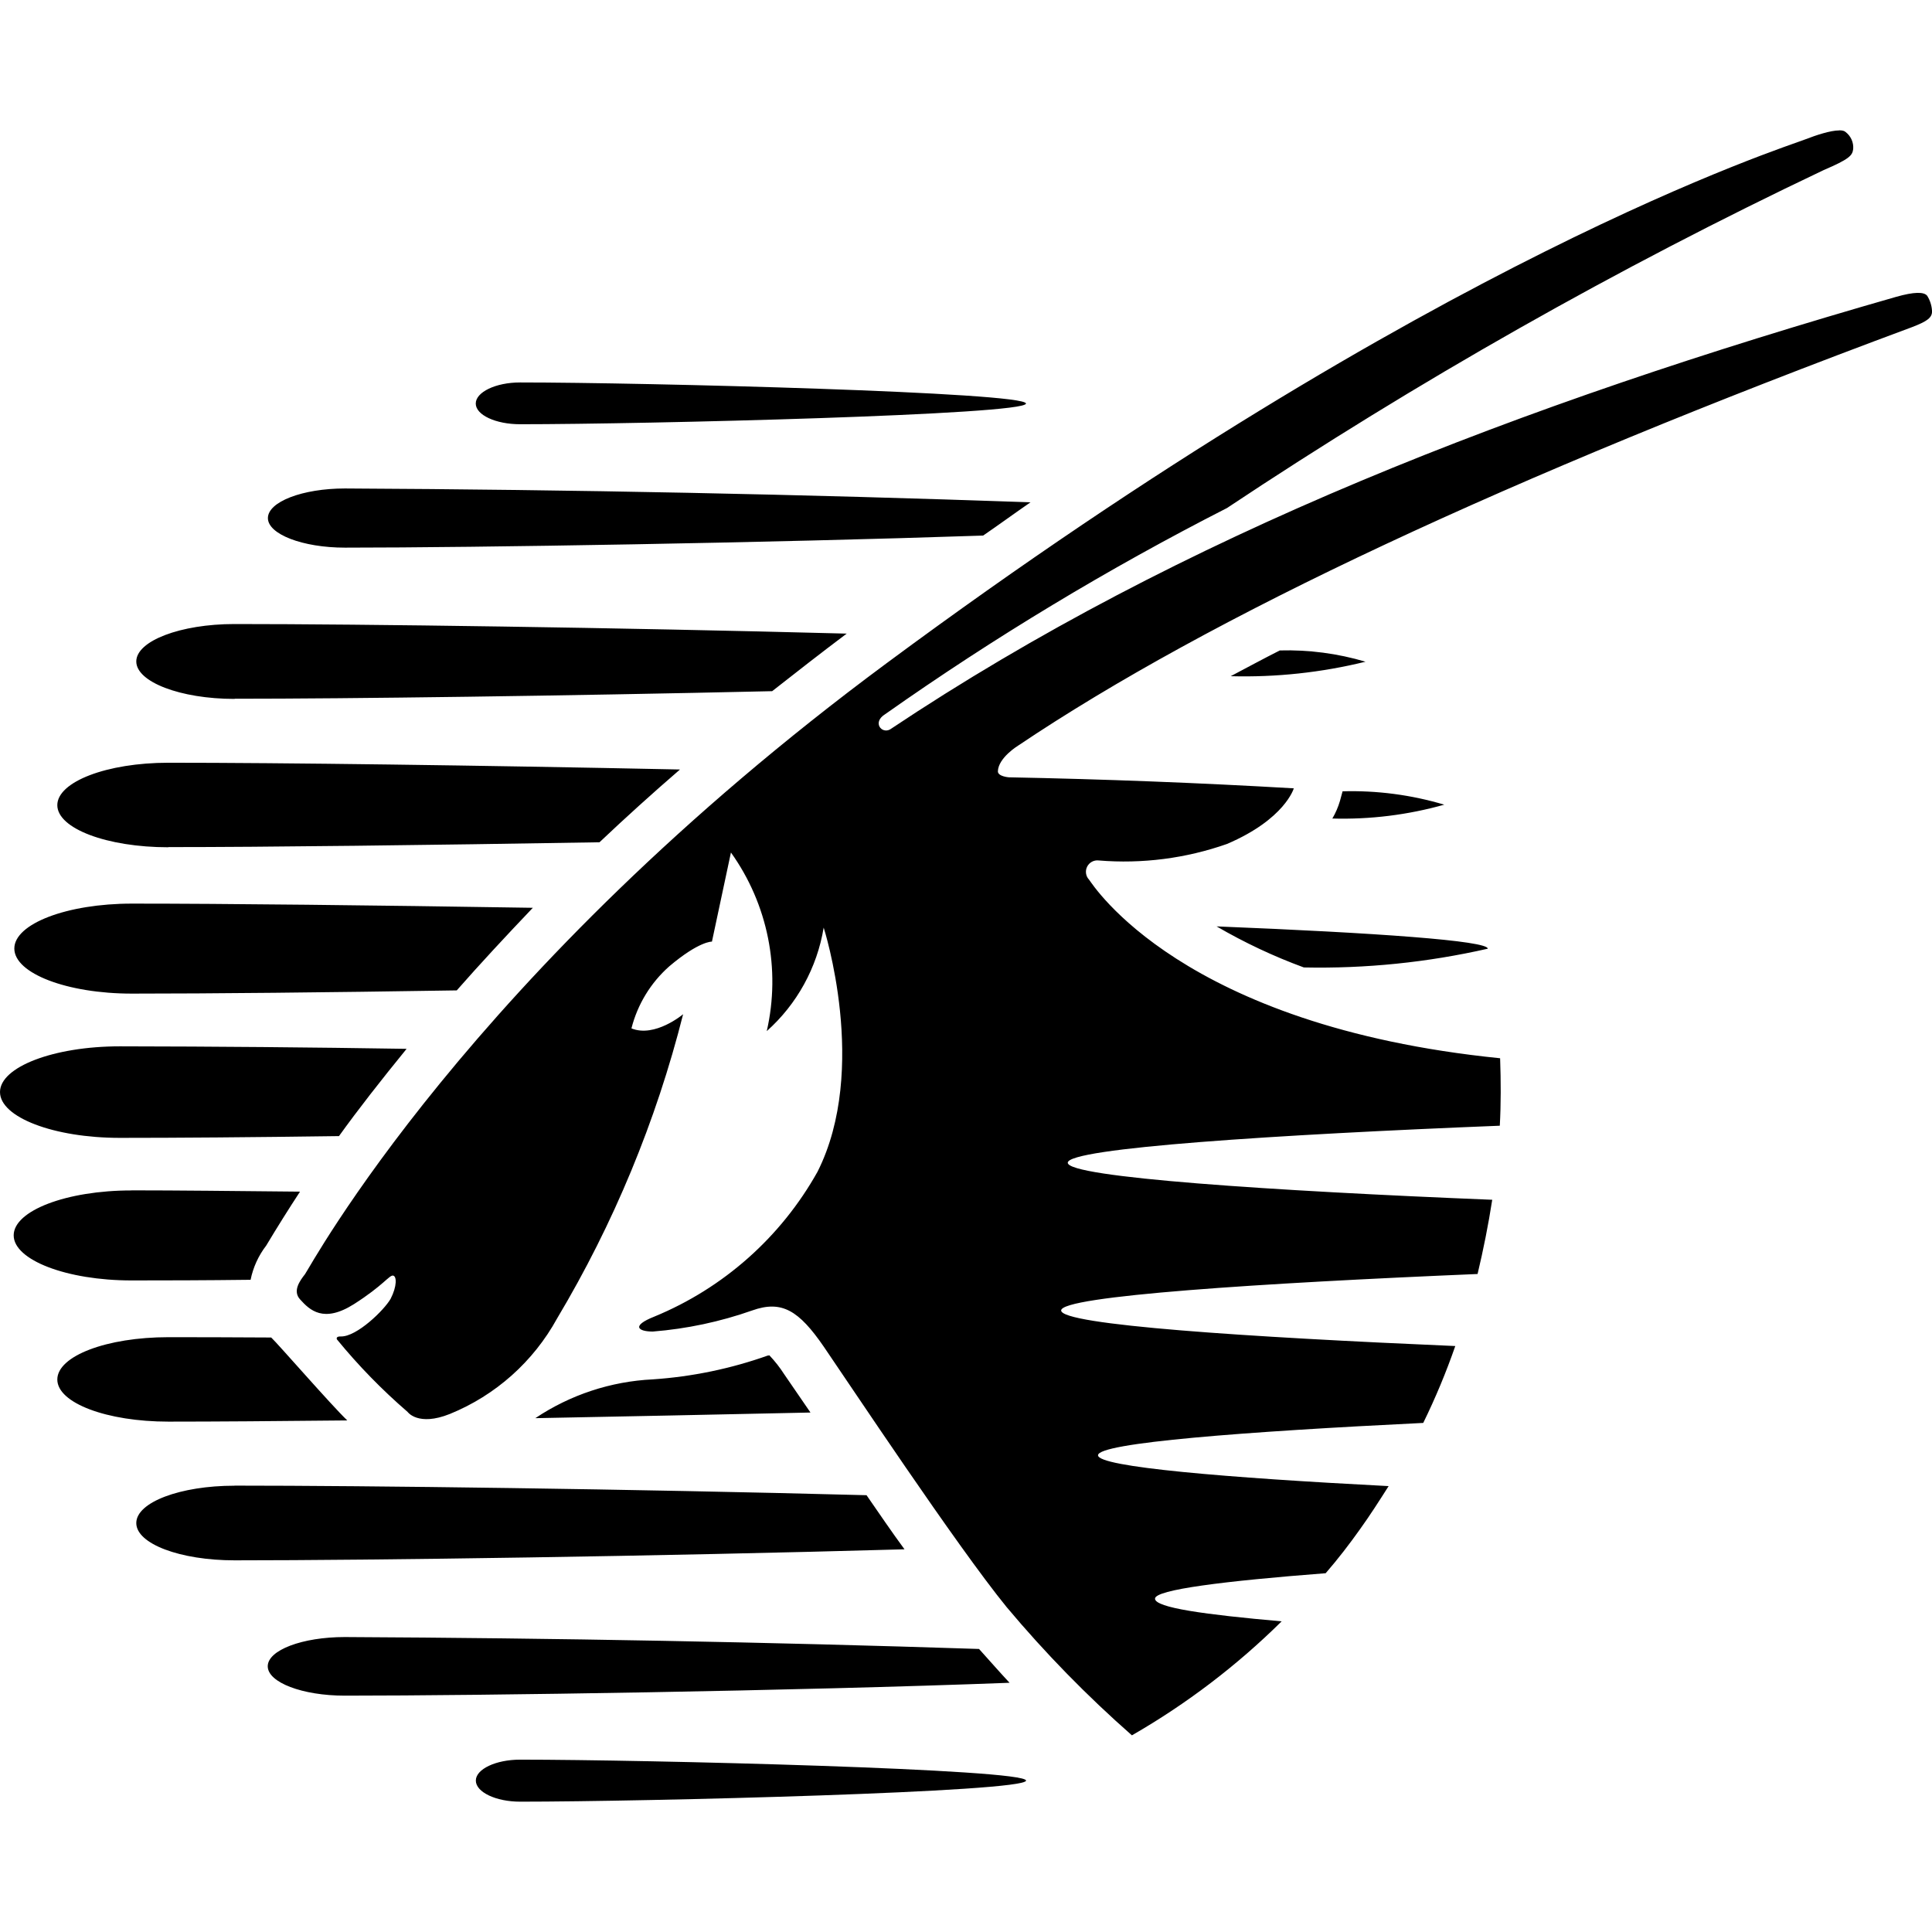
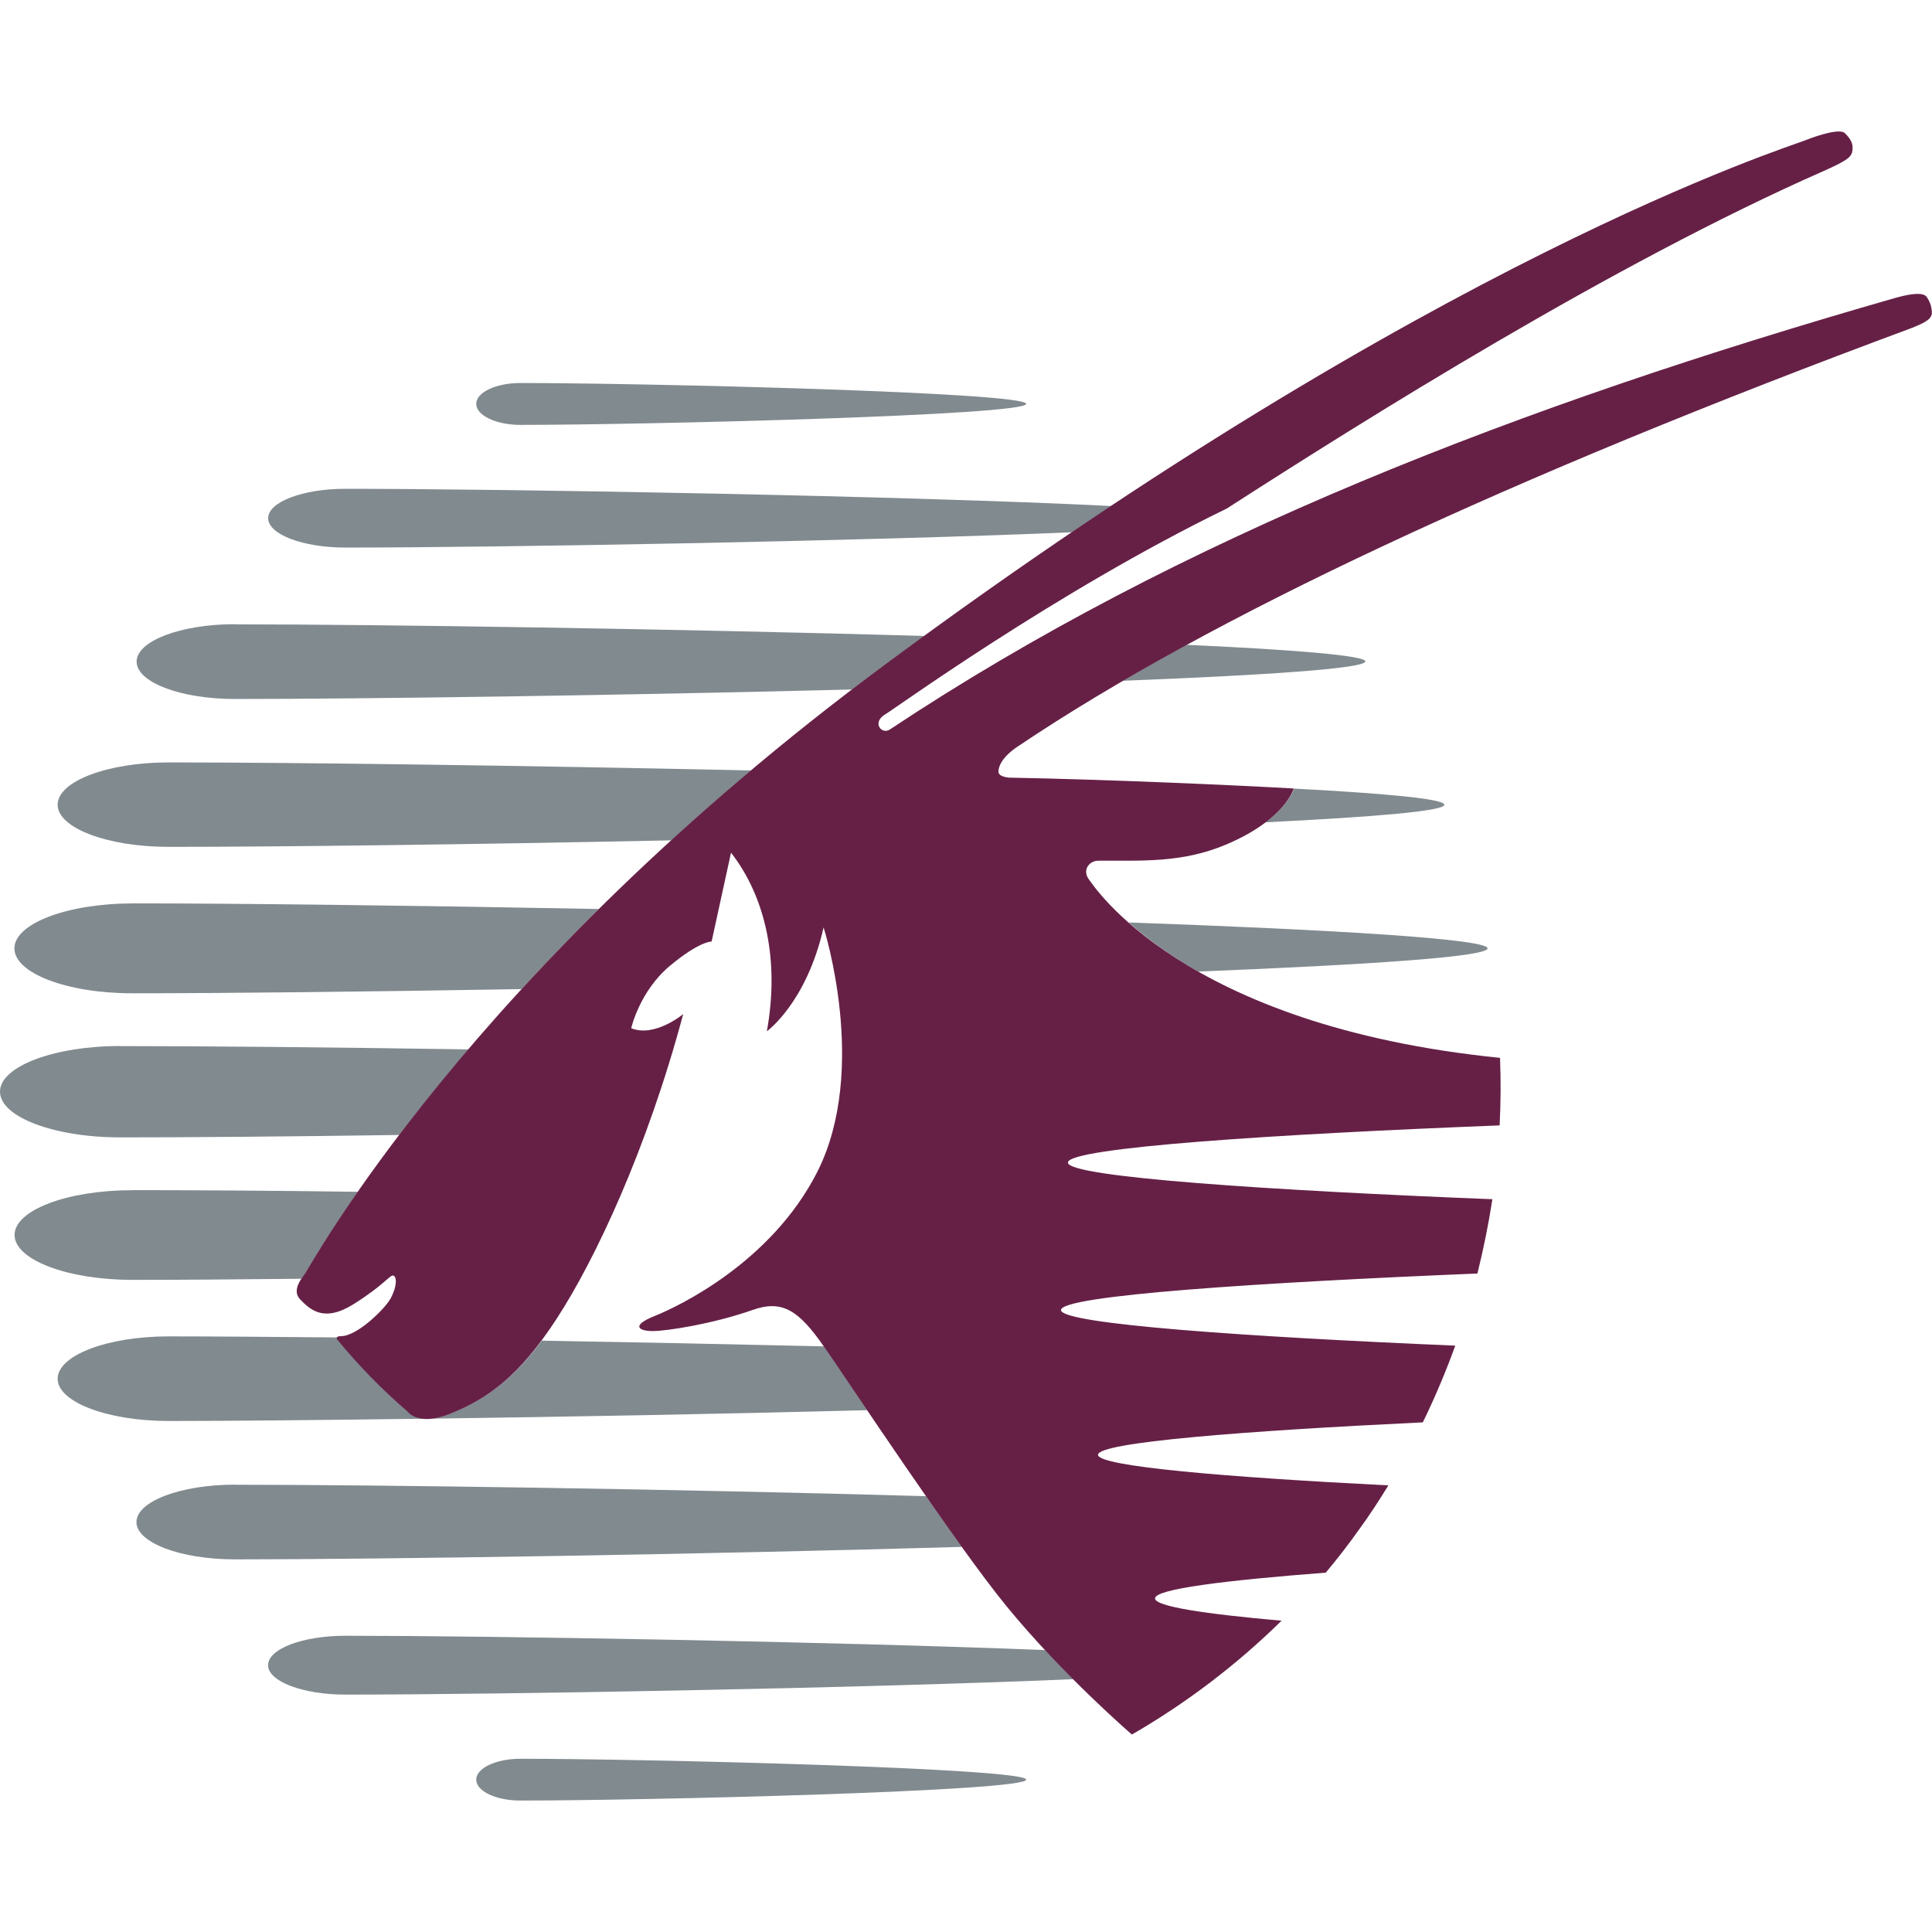
<svg xmlns="http://www.w3.org/2000/svg" role="img" viewBox="0 0 24 24">
-   <path d="M22.848 1.62c-.11 0-.29.06-.416.109-.248.099-4.6 1.46-11.42 6.511-5.2 3.85-7.167 7.515-7.223 7.588-.064.082-.158.21-.06.315.119.132.29.296.667.058.367-.234.44-.363.487-.355.046.007.05.132-.031.289-.08.14-.419.47-.616.467-.073-.003-.05.037-.05.037a7.272 7.272 0 0 0 .877.9s.129.185.527.025a2.666 2.666 0 0 0 1.33-1.185 14.118 14.118 0 0 0 1.566-3.78s-.35.295-.642.176a1.532 1.532 0 0 1 .47-.771c.372-.315.53-.307.53-.307l.236-1.107a2.758 2.758 0 0 1 .445 2.219 2.202 2.202 0 0 0 .707-1.286s.566 1.757-.076 3.032a4.12 4.12 0 0 1-2.027 1.8c-.296.117-.198.186-.02.186a4.878 4.878 0 0 0 1.235-.262c.368-.131.58 0 .89.451.311.453 1.646 2.467 2.27 3.233a14.632 14.632 0 0 0 1.557 1.594 9.084 9.084 0 0 0 1.86-1.416c-.95-.084-1.573-.169-1.573-.282 0-.112.864-.219 2.12-.316.156-.18.297-.364.427-.547.123-.171.24-.354.355-.535-2.011-.104-3.61-.237-3.61-.383 0-.155 1.826-.294 4.04-.402a8.527 8.527 0 0 0 .398-.955c-2.568-.11-4.896-.262-4.896-.442s2.49-.34 5.173-.453c.072-.302.134-.612.182-.922-2.722-.11-5.273-.278-5.273-.46 0-.183 2.61-.35 5.367-.46.015-.272.014-.553.004-.838-3.965-.4-5.06-2.159-5.106-2.218a.142.142 0 0 1 .12-.239 3.853 3.853 0 0 0 1.593-.205c.721-.308.83-.691.83-.691a91.59 91.59 0 0 0-3.54-.137s-.136-.01-.136-.074c.005-.17.252-.32.252-.32 2.38-1.6 6.078-3.332 11.098-5.196.194-.074.26-.12.254-.207a.39.39 0 0 0-.06-.185c-.04-.05-.161-.05-.387.014-4.67 1.337-8.898 2.971-12.496 5.373-.106.059-.225-.089-.06-.19a34.922 34.922 0 0 1 4.245-2.56 59.27 59.27 0 0 1 7.412-4.198c.317-.136.357-.18.367-.261a.241.241 0 0 0-.093-.211c-.016-.016-.044-.022-.08-.022zM6.46 4.751c-.302 0-.55.12-.55.262 0 .142.248.257.55.257 1.555 0 6.285-.117 6.285-.257s-4.734-.262-6.285-.262zM4.285 6.068c-.527 0-.957.165-.957.368 0 .2.43.367.957.367 1.64 0 5.274-.06 7.928-.15.201-.138.395-.28.588-.413a281.167 281.167 0 0 0-8.516-.172zM2.912 7.752c-.672 0-1.219.21-1.219.465 0 .254.547.465 1.22.465V8.68c1.435 0 4.075-.035 6.679-.094.302-.237.605-.474.926-.715-2.89-.076-6.002-.119-7.606-.119zm12.986.328c-.212.107-.41.215-.61.32a6.31 6.31 0 0 0 1.675-.18 3.414 3.414 0 0 0-1.065-.14zM2.092 9.475c-.766 0-1.38.237-1.38.527 0 .29.615.523 1.38.523v-.002c1.211 0 3.196-.024 5.355-.06a29.72 29.72 0 0 1 1-.904c-2.54-.053-4.958-.084-6.355-.084zm14.586.355-.033.121a.97.97 0 0 1-.094.217 4.643 4.643 0 0 0 1.39-.172 4.015 4.015 0 0 0-1.263-.166zm-15.04 1.395c-.805 0-1.46.25-1.46.558 0 .309.655.56 1.46.56.973 0 2.405-.014 4.036-.04.288-.328.604-.668.945-1.026-2.01-.032-3.82-.052-4.98-.052zm13.475.283a6.83 6.83 0 0 0 1.084.51 9.412 9.412 0 0 0 2.285-.233c0-.099-1.38-.197-3.369-.277zm-13.625 1.49c-.821 0-1.488.256-1.488.568 0 .313.667.569 1.488.569.703 0 1.644-.007 2.723-.022.237-.33.519-.69.84-1.084a244.426 244.426 0 0 0-3.563-.031zm.145 1.79c-.806 0-1.463.251-1.463.558 0 .306.657.56 1.463.56.418 0 .914-.001 1.48-.008a1.033 1.033 0 0 1 .194-.425 19.649 19.649 0 0 1 .42-.67c-.817-.008-1.53-.016-2.094-.016zm.459 1.823c-.766 0-1.38.233-1.38.526 0 .292.615.523 1.38.523.584 0 1.344-.006 2.222-.015-.2-.191-.863-.954-.945-1.03-.487-.003-.92-.004-1.277-.004zm7.465.225-.016.004v-.002a5.341 5.341 0 0 1-1.432.297 2.871 2.871 0 0 0-1.459.482c1.102-.022 2.266-.044 3.418-.07a61.315 61.315 0 0 1-.326-.475 1.562 1.562 0 0 0-.185-.236zm-6.645 1.62c-.672 0-1.219.205-1.219.464s.547.463 1.22.463c1.736 0 5.24-.05 8.323-.137-.16-.217-.314-.445-.47-.67v-.002c-2.958-.078-6.205-.119-7.854-.119zm1.371 1.88c-.527 0-.957.162-.957.363 0 .201.43.365.957.365 1.708 0 5.584-.058 8.258-.16-.125-.134-.25-.277-.379-.42a284.087 284.087 0 0 0-7.879-.148zm2.178 1.523c-.302 0-.55.118-.55.26 0 .143.248.262.55.262 1.55 0 6.285-.119 6.285-.262 0-.143-4.73-.26-6.285-.26z" />
+   <path d="M6.464 4.758c-.305 0-.548.116-.548.259 0 .143.244.261.548.261 1.553 0 6.284-.118 6.284-.261 0-.143-4.731-.259-6.284-.259zM4.291 6.072c-.53 0-.96.164-.96.365 0 .201.43.365.96.365 1.878 0 6.389-.078 9.027-.19.163-.11.325-.22.485-.326-2.53-.127-7.516-.214-9.513-.214zM2.918 7.754c-.674 0-1.221.209-1.221.465 0 .256.545.464 1.221.464 1.615 0 4.763-.044 7.669-.118.14-.108.282-.214.428-.32.158-.119.317-.231.472-.345-3.133-.089-6.786-.144-8.569-.144zm11.82.256c-.273.149-.537.298-.791.447 1.773-.07 3.014-.152 3.014-.241 0-.072-.883-.145-2.223-.206zM2.094 9.471c-.761 0-1.378.235-1.378.526 0 .288.617.523 1.378.523 1.38 0 3.75-.029 6.247-.081a36.463 36.463 0 0 1 .989-.868c-2.841-.062-5.674-.1-7.236-.1zm13.981.325c-.003.014-.067.202-.355.419 1.349-.067 2.222-.139 2.222-.218 0-.073-.72-.14-1.867-.201zM1.643 11.223c-.809 0-1.464.251-1.464.558 0 .309.655.558 1.464.558 1.128 0 2.882-.019 4.836-.052a30.3 30.3 0 0 1 .961-.995c-2.335-.044-4.487-.07-5.797-.07zm12.379.237a5.119 5.119 0 0 0 .863.609c2.113-.085 3.594-.183 3.594-.288 0-.117-1.894-.23-4.457-.322zM1.493 12.994c-.824 0-1.493.254-1.493.567 0 .314.67.568 1.493.568.86 0 2.075-.01 3.467-.03a27.162 27.162 0 0 1 .86-1.063c-1.75-.027-3.294-.041-4.327-.041zm.152 1.791c-.809 0-1.464.248-1.464.556 0 .308.655.558 1.464.558.563 0 1.281-.005 2.103-.014.014-.022.031-.043.043-.062.019-.022.225-.396.655-1.018a224.181 224.181 0 0 0-2.801-.021zm.449 1.816c-.761 0-1.378.236-1.378.527 0 .288.617.524 1.378.524.792 0 1.944-.012 3.224-.029-.182.003-.25-.089-.25-.089-.347-.301-.608-.576-.879-.903a.035.035 0 0 1-.002-.017c-.822-.007-1.537-.013-2.094-.013zm3.224 1.022c.011-0.0.021.001.034 0-.012 0-.022-0-.034 0zm.034 0c1.667-.023 3.572-.057 5.422-.105-.244-.36-.441-.652-.538-.793a602.363 602.363 0 0 0-3.506-.071c-.387.517-.731.741-1.134.906-.097.039-.177.057-.244.063zm-2.435.82c-.674 0-1.222.208-1.222.465 0 .255.546.463 1.222.463 1.872 0 5.802-.062 9.032-.155-.143-.199-.293-.413-.445-.63-3.136-.089-6.8-.142-8.586-.142zm1.372 1.877c-.53 0-.959.163-.959.366 0 .2.429.365.959.365 1.883 0 6.412-.078 9.047-.192a11.12 11.12 0 0 1-.351-.361c-2.668-.106-6.896-.178-8.696-.178zm2.175 1.528c-.305 0-.548.117-.548.259 0 .144.244.26.548.26 1.553 0 6.284-.115 6.284-.26 0-.141-4.731-.259-6.284-.259z" fill="#818A8F" />
+   <path d="M18.634 13.141c.011.282.009.563-.005.839-2.754.108-5.363.274-5.363.462 0 .182 2.552.347 5.273.455a10.431 10.431 0 0 1-.186.923c-2.682.111-5.173.271-5.173.454 0 .174 2.324.333 4.898.442a9.826 9.826 0 0 1-.403.953c-2.21.106-4.035.247-4.035.403 0 .145 1.596.278 3.607.38-.113.183-.23.365-.354.534a8.312 8.312 0 0 1-.424.55c-1.256.097-2.121.203-2.121.32 0 .1.619.193 1.572.277a9.273 9.273 0 0 1-1.859 1.414s-.854-.734-1.555-1.591c-.628-.764-1.958-2.779-2.273-3.231-.312-.45-.519-.583-.887-.451-.49.172-1.063.261-1.239.261-.174 0-.271-.068.022-.186.294-.117 1.455-.666 2.026-1.796.64-1.274.076-3.032.076-3.032-.214.94-.705 1.29-.705 1.29.159-.871-.013-1.664-.445-2.219l-.241 1.104s-.151-.006-.523.306c-.373.314-.476.771-.476.771.294.119.646-.176.646-.176-.45 1.684-1.096 3.053-1.567 3.777-.47.725-.859.999-1.328 1.189-.398.16-.528-.027-.528-.027a7.138 7.138 0 0 1-.879-.901s-.021-.038.052-.037c.194.002.538-.33.614-.466.086-.157.078-.277.033-.287-.043-.006-.116.119-.489.354-.372.234-.542.071-.668-.059-.095-.103-.003-.233.059-.314.057-.071 2.022-3.733 7.222-7.581 6.816-5.042 11.168-6.403 11.417-6.502.165-.065.435-.151.495-.087.07.071.102.127.092.209-.008.081-.052.124-.366.263-2.617 1.153-5.671 3.072-7.406 4.189-2.135 1.038-4.172 2.523-4.246 2.558-.165.102-.043.251.057.189 3.604-2.395 7.829-4.026 12.496-5.364.224-.063.346-.063.384-.015a.345.345 0 0 1 .067.186c.007.086-.065.13-.257.206-5.016 1.861-8.711 3.592-11.089 5.19 0 0-.247.149-.249.32 0 .065.132.073.132.073 1.191.022 2.782.092 3.537.135 0 0-.106.384-.833.693-.56.239-1.078.2-1.591.204-.114-.002-.211.113-.119.236.048.056 1.139 1.812 5.103 2.213z" fill="#662046" />
</svg>
